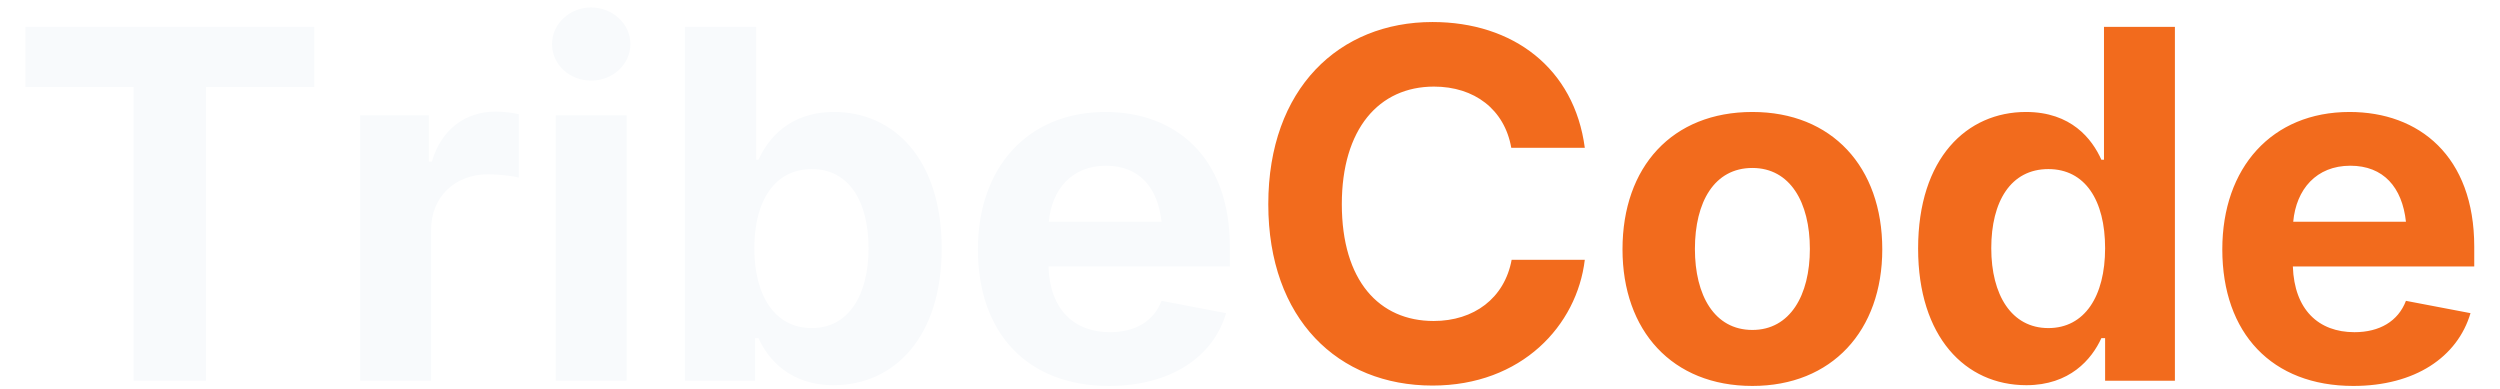
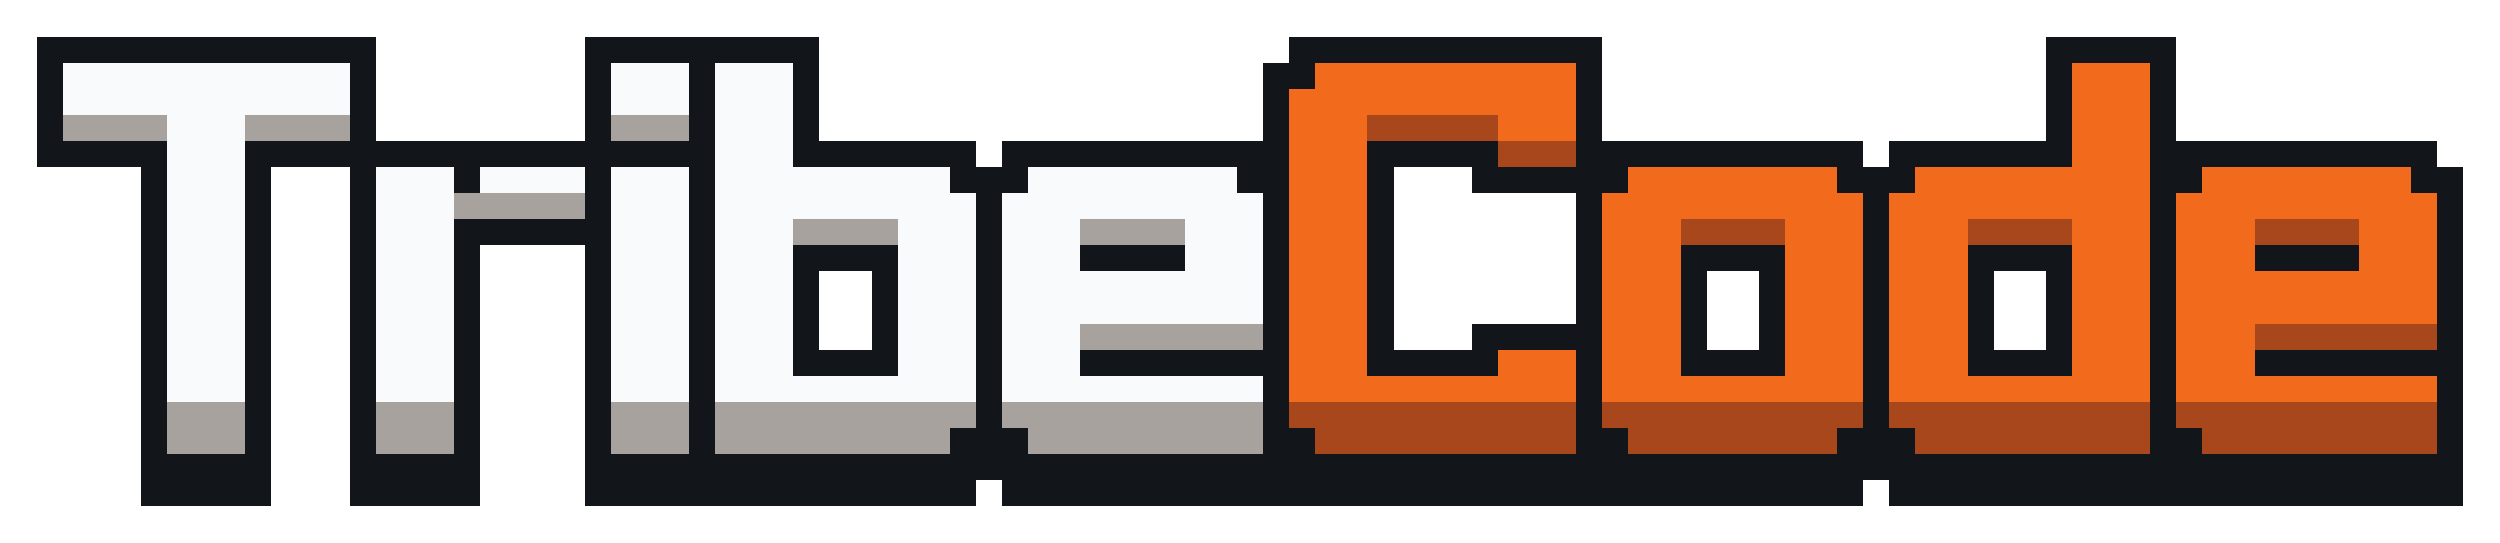
- <svg xmlns="http://www.w3.org/2000/svg" viewBox="-2 -2 669.8 104">
-   <path fill="#F8FAFC" d="M4.8 21.3H33.8V100H53.2V21.3H82.2V5.2H4.8ZM94.5 100H113.5V59.5C113.5 50.7 120 44.7 128.7 44.7C131.5 44.7 135.3 45.1 137 45.6V28.6C135.3 28.2 132.8 27.9 130.8 27.9C122.8 27.9 116.3 32.5 113.7 41.3H112.9V28.9H94.5ZM146.9 100H165.9V28.9H146.9ZM156.4 19.6C162.1 19.6 166.9 15.3 166.9 9.8C166.9 4.4 162.1 0 156.4 0C150.6 0 145.9 4.4 145.9 9.8C145.9 15.3 150.6 19.6 156.4 19.6ZM221.3 101.2C237.7 101.2 250.3 88.2 250.3 64.6C250.3 40.3 237.2 28 221.5 28C209.4 28 203.8 35.2 201.2 40.8H200.6V5.2H181.5V100H200.3V88.6H201.2C203.8 94.3 209.7 101.2 221.3 101.2ZM215.5 85.9C205.7 85.9 200.1 77.4 200.1 64.5C200.1 51.6 205.7 43.3 215.5 43.3C225.5 43.3 230.7 52 230.7 64.5C230.7 77 225.4 85.9 215.5 85.9ZM295.1 101.4C311.6 101.4 323 93.7 326.5 81.9L309.2 78.6C307.1 84.1 302.1 87 295.4 87C285.8 87 279.3 81 278.9 69.4H327.5V64.1C327.5 39.8 312.7 28 294.2 28C273.3 28 260 42.9 260 64.8C260 87.3 273.3 101.4 295.1 101.4ZM279 57.4C279.8 48.7 285.2 42.4 294.3 42.4C303.2 42.4 308.2 48.2 309.2 57.4Z" />
-   <path fill="#F26B1D" d="M381.8 101.3C405.7 101.3 420.5 85.2 422.6 67.6H403C401.1 77.9 392.9 84 382.1 84C367.5 84 357.5 73.2 357.5 52.7C357.5 32.6 367.4 21.2 382.2 21.2C393 21.2 401.1 27.3 402.9 37.6H422.6C419.8 16.3 403.4 3.9 381.8 3.9C356.8 3.9 337.8 21.7 337.8 52.7C337.8 83.5 356.5 101.3 381.8 101.3ZM467.5 101.4C488.8 101.4 502.3 86.6 502.3 64.8C502.3 42.7 488.8 28 467.5 28C446 28 432.7 42.7 432.7 64.8C432.7 86.6 446 101.4 467.5 101.4ZM467.5 86.4C457.3 86.4 452.1 77.1 452.1 64.7C452.1 52.1 457.3 43 467.5 43C477.6 43 482.9 52.2 482.9 64.7C482.9 77.1 477.6 86.4 467.5 86.4ZM540.9 101.2C552.5 101.2 558.4 94.3 561 88.6H562V100H580.7V5.2H561.7V40.8H561C558.5 35.2 552.9 28 540.8 28C525 28 511.9 40.3 511.9 64.6C511.9 88.2 524.5 101.2 540.9 101.2ZM546.8 85.9C536.9 85.9 531.5 77 531.5 64.5C531.5 52 536.7 43.3 546.8 43.3C556.6 43.3 562 51.6 562 64.5C562 77.4 556.5 85.9 546.8 85.9ZM628.5 101.4C645 101.4 656.4 93.7 659.9 81.9L642.6 78.6C640.5 84.1 635.5 87 628.8 87C619.2 87 612.7 81 612.3 69.4H660.9V64.1C660.9 39.8 646.1 28 627.5 28C606.7 28 593.4 42.9 593.4 64.8C593.4 87.3 606.7 101.4 628.5 101.4ZM612.4 57.4C613.2 48.7 618.6 42.4 627.7 42.4C636.6 42.4 641.6 48.2 642.6 57.4Z" />
+ <svg xmlns="http://www.w3.org/2000/svg" viewBox="-2 -2 479 104">
+   <g transform="scale(0.83333)" shape-rendering="crispEdges">
+     <g fill="#12151A">
+       <rect x="6" y="6" width="78" height="6" />
+       <rect x="132" y="6" width="54" height="6" />
+       <rect x="294" y="6" width="72" height="6" />
+       <rect x="468" y="6" width="30" height="6" />
+       <rect x="6" y="12" width="6" height="6" />
+       <rect x="78" y="12" width="6" height="6" />
+       <rect x="132" y="12" width="6" height="6" />
+       <rect x="156" y="12" width="6" height="6" />
+       <rect x="180" y="12" width="6" height="6" />
+       <rect x="288" y="12" width="12" height="6" />
+       <rect x="360" y="12" width="6" height="6" />
+       <rect x="468" y="12" width="6" height="6" />
+       <rect x="492" y="12" width="6" height="6" />
+       <rect x="6" y="18" width="6" height="6" />
+       <rect x="78" y="18" width="6" height="6" />
+       <rect x="132" y="18" width="6" height="6" />
+       <rect x="156" y="18" width="6" height="6" />
+       <rect x="180" y="18" width="6" height="6" />
+       <rect x="288" y="18" width="6" height="6" />
+       <rect x="360" y="18" width="6" height="6" />
+       <rect x="468" y="18" width="6" height="6" />
+       <rect x="492" y="18" width="6" height="6" />
+       <rect x="6" y="24" width="6" height="6" />
+       <rect x="78" y="24" width="6" height="6" />
+       <rect x="132" y="24" width="6" height="6" />
+       <rect x="156" y="24" width="6" height="6" />
+       <rect x="180" y="24" width="6" height="6" />
+       <rect x="288" y="24" width="6" height="6" />
+       <rect x="360" y="24" width="6" height="6" />
+       <rect x="468" y="24" width="6" height="6" />
+       <rect x="492" y="24" width="6" height="6" />
+       <rect x="6" y="30" width="30" height="6" />
+       <rect x="54" y="30" width="108" height="6" />
+       <rect x="180" y="30" width="42" height="6" />
+       <rect x="228" y="30" width="66" height="6" />
+       <rect x="312" y="30" width="30" height="6" />
+       <rect x="360" y="30" width="66" height="6" />
+       <rect x="432" y="30" width="42" height="6" />
+       <rect x="492" y="30" width="66" height="6" />
+       <rect x="30" y="36" width="6" height="6" />
+       <rect x="54" y="36" width="6" height="6" />
+       <rect x="78" y="36" width="6" height="6" />
+       <rect x="102" y="36" width="6" height="6" />
+       <rect x="132" y="36" width="6" height="6" />
+       <rect x="156" y="36" width="6" height="6" />
+       <rect x="216" y="36" width="18" height="6" />
+       <rect x="282" y="36" width="12" height="6" />
+       <rect x="312" y="36" width="6" height="6" />
+       <rect x="336" y="36" width="36" height="6" />
+       <rect x="420" y="36" width="18" height="6" />
+       <rect x="492" y="36" width="12" height="6" />
+       <rect x="552" y="36" width="12" height="6" />
+       <rect x="30" y="42" width="6" height="6" />
+       <rect x="54" y="42" width="6" height="6" />
+       <rect x="78" y="42" width="6" height="6" />
+       <rect x="132" y="42" width="6" height="6" />
+       <rect x="156" y="42" width="6" height="6" />
+       <rect x="222" y="42" width="6" height="6" />
+       <rect x="288" y="42" width="6" height="6" />
+       <rect x="312" y="42" width="6" height="6" />
+       <rect x="360" y="42" width="6" height="6" />
+       <rect x="426" y="42" width="6" height="6" />
+       <rect x="492" y="42" width="6" height="6" />
+       <rect x="558" y="42" width="6" height="6" />
+       <rect x="30" y="48" width="6" height="6" />
+       <rect x="54" y="48" width="6" height="6" />
+       <rect x="78" y="48" width="6" height="6" />
+       <rect x="102" y="48" width="36" height="6" />
+       <rect x="156" y="48" width="6" height="6" />
+       <rect x="222" y="48" width="6" height="6" />
+       <rect x="288" y="48" width="6" height="6" />
+       <rect x="312" y="48" width="6" height="6" />
+       <rect x="360" y="48" width="6" height="6" />
+       <rect x="426" y="48" width="6" height="6" />
+       <rect x="492" y="48" width="6" height="6" />
+       <rect x="558" y="48" width="6" height="6" />
+       <rect x="30" y="54" width="6" height="6" />
+       <rect x="54" y="54" width="6" height="6" />
+       <rect x="78" y="54" width="6" height="6" />
+       <rect x="102" y="54" width="6" height="6" />
+       <rect x="132" y="54" width="6" height="6" />
+       <rect x="156" y="54" width="6" height="6" />
+       <rect x="180" y="54" width="24" height="6" />
+       <rect x="222" y="54" width="6" height="6" />
+       <rect x="246" y="54" width="24" height="6" />
+       <rect x="288" y="54" width="6" height="6" />
+       <rect x="312" y="54" width="6" height="6" />
+       <rect x="360" y="54" width="6" height="6" />
+       <rect x="384" y="54" width="24" height="6" />
+       <rect x="426" y="54" width="6" height="6" />
+       <rect x="450" y="54" width="24" height="6" />
+       <rect x="492" y="54" width="6" height="6" />
+       <rect x="516" y="54" width="24" height="6" />
+       <rect x="558" y="54" width="6" height="6" />
+       <rect x="30" y="60" width="6" height="6" />
+       <rect x="54" y="60" width="6" height="6" />
+       <rect x="78" y="60" width="6" height="6" />
+       <rect x="102" y="60" width="6" height="6" />
+       <rect x="132" y="60" width="6" height="6" />
+       <rect x="156" y="60" width="6" height="6" />
+       <rect x="180" y="60" width="6" height="6" />
+       <rect x="198" y="60" width="6" height="6" />
+       <rect x="222" y="60" width="6" height="6" />
+       <rect x="288" y="60" width="6" height="6" />
+       <rect x="312" y="60" width="6" height="6" />
+       <rect x="360" y="60" width="6" height="6" />
+       <rect x="384" y="60" width="6" height="6" />
+       <rect x="402" y="60" width="6" height="6" />
+       <rect x="426" y="60" width="6" height="6" />
+       <rect x="450" y="60" width="6" height="6" />
+       <rect x="468" y="60" width="6" height="6" />
+       <rect x="492" y="60" width="6" height="6" />
+       <rect x="558" y="60" width="6" height="6" />
+       <rect x="30" y="66" width="6" height="6" />
+       <rect x="54" y="66" width="6" height="6" />
+       <rect x="78" y="66" width="6" height="6" />
+       <rect x="102" y="66" width="6" height="6" />
+       <rect x="132" y="66" width="6" height="6" />
+       <rect x="156" y="66" width="6" height="6" />
+       <rect x="180" y="66" width="6" height="6" />
+       <rect x="198" y="66" width="6" height="6" />
+       <rect x="222" y="66" width="6" height="6" />
+       <rect x="288" y="66" width="6" height="6" />
+       <rect x="312" y="66" width="6" height="6" />
+       <rect x="360" y="66" width="6" height="6" />
+       <rect x="384" y="66" width="6" height="6" />
+       <rect x="402" y="66" width="6" height="6" />
+       <rect x="426" y="66" width="6" height="6" />
+       <rect x="450" y="66" width="6" height="6" />
+       <rect x="468" y="66" width="6" height="6" />
+       <rect x="492" y="66" width="6" height="6" />
+       <rect x="558" y="66" width="6" height="6" />
+       <rect x="30" y="72" width="6" height="6" />
+       <rect x="54" y="72" width="6" height="6" />
+       <rect x="78" y="72" width="6" height="6" />
+       <rect x="102" y="72" width="6" height="6" />
+       <rect x="132" y="72" width="6" height="6" />
+       <rect x="156" y="72" width="6" height="6" />
+       <rect x="180" y="72" width="6" height="6" />
+       <rect x="198" y="72" width="6" height="6" />
+       <rect x="222" y="72" width="6" height="6" />
+       <rect x="288" y="72" width="6" height="6" />
+       <rect x="312" y="72" width="6" height="6" />
+       <rect x="336" y="72" width="30" height="6" />
+       <rect x="384" y="72" width="6" height="6" />
+       <rect x="402" y="72" width="6" height="6" />
+       <rect x="426" y="72" width="6" height="6" />
+       <rect x="450" y="72" width="6" height="6" />
+       <rect x="468" y="72" width="6" height="6" />
+       <rect x="492" y="72" width="6" height="6" />
+       <rect x="558" y="72" width="6" height="6" />
+       <rect x="30" y="78" width="6" height="6" />
+       <rect x="54" y="78" width="6" height="6" />
+       <rect x="78" y="78" width="6" height="6" />
+       <rect x="102" y="78" width="6" height="6" />
+       <rect x="132" y="78" width="6" height="6" />
+       <rect x="156" y="78" width="6" height="6" />
+       <rect x="180" y="78" width="24" height="6" />
+       <rect x="222" y="78" width="6" height="6" />
+       <rect x="246" y="78" width="48" height="6" />
+       <rect x="312" y="78" width="30" height="6" />
+       <rect x="360" y="78" width="6" height="6" />
+       <rect x="384" y="78" width="24" height="6" />
+       <rect x="426" y="78" width="6" height="6" />
+       <rect x="450" y="78" width="24" height="6" />
+       <rect x="492" y="78" width="6" height="6" />
+       <rect x="516" y="78" width="48" height="6" />
+       <rect x="30" y="84" width="6" height="6" />
+       <rect x="54" y="84" width="6" height="6" />
+       <rect x="78" y="84" width="6" height="6" />
+       <rect x="102" y="84" width="6" height="6" />
+       <rect x="132" y="84" width="6" height="6" />
+       <rect x="156" y="84" width="6" height="6" />
+       <rect x="222" y="84" width="6" height="6" />
+       <rect x="288" y="84" width="6" height="6" />
+       <rect x="360" y="84" width="6" height="6" />
+       <rect x="426" y="84" width="6" height="6" />
+       <rect x="492" y="84" width="6" height="6" />
+       <rect x="558" y="84" width="6" height="6" />
+       <rect x="30" y="90" width="6" height="6" />
+       <rect x="54" y="90" width="6" height="6" />
+       <rect x="78" y="90" width="6" height="6" />
+       <rect x="102" y="90" width="6" height="6" />
+       <rect x="132" y="90" width="6" height="6" />
+       <rect x="156" y="90" width="6" height="6" />
+       <rect x="222" y="90" width="6" height="6" />
+       <rect x="288" y="90" width="6" height="6" />
+       <rect x="360" y="90" width="6" height="6" />
+       <rect x="426" y="90" width="6" height="6" />
+       <rect x="492" y="90" width="6" height="6" />
+       <rect x="558" y="90" width="6" height="6" />
+       <rect x="30" y="96" width="6" height="6" />
+       <rect x="54" y="96" width="6" height="6" />
+       <rect x="78" y="96" width="6" height="6" />
+       <rect x="102" y="96" width="6" height="6" />
+       <rect x="132" y="96" width="6" height="6" />
+       <rect x="156" y="96" width="6" height="6" />
+       <rect x="216" y="96" width="18" height="6" />
+       <rect x="288" y="96" width="12" height="6" />
+       <rect x="360" y="96" width="12" height="6" />
+       <rect x="420" y="96" width="18" height="6" />
+       <rect x="492" y="96" width="12" height="6" />
+       <rect x="558" y="96" width="6" height="6" />
+       <rect x="30" y="102" width="30" height="6" />
+       <rect x="78" y="102" width="30" height="6" />
+       <rect x="132" y="102" width="432" height="6" />
+       <rect x="30" y="108" width="30" height="6" />
+       <rect x="78" y="108" width="30" height="6" />
+       <rect x="132" y="108" width="90" height="6" />
+       <rect x="228" y="108" width="198" height="6" />
+       <rect x="432" y="108" width="132" height="6" />
+     </g>
+     <g fill="#F8FAFC">
+       <rect x="12" y="12" width="66" height="6" />
+       <rect x="138" y="12" width="18" height="6" />
+       <rect x="162" y="12" width="18" height="6" />
+       <rect x="12" y="18" width="66" height="6" />
+       <rect x="138" y="18" width="18" height="6" />
+       <rect x="162" y="18" width="18" height="6" />
+       <rect x="36" y="24" width="18" height="6" />
+       <rect x="162" y="24" width="18" height="6" />
+       <rect x="36" y="30" width="18" height="6" />
+       <rect x="162" y="30" width="18" height="6" />
+       <rect x="36" y="36" width="18" height="6" />
+       <rect x="84" y="36" width="18" height="6" />
+       <rect x="108" y="36" width="24" height="6" />
+       <rect x="138" y="36" width="18" height="6" />
+       <rect x="162" y="36" width="54" height="6" />
+       <rect x="234" y="36" width="48" height="6" />
+       <rect x="36" y="42" width="18" height="6" />
+       <rect x="84" y="42" width="18" height="6" />
+       <rect x="138" y="42" width="18" height="6" />
+       <rect x="162" y="42" width="60" height="6" />
+       <rect x="228" y="42" width="60" height="6" />
+       <rect x="36" y="48" width="18" height="6" />
+       <rect x="84" y="48" width="18" height="6" />
+       <rect x="138" y="48" width="18" height="6" />
+       <rect x="162" y="48" width="18" height="6" />
+       <rect x="204" y="48" width="18" height="6" />
+       <rect x="228" y="48" width="18" height="6" />
+       <rect x="270" y="48" width="18" height="6" />
+       <rect x="36" y="54" width="18" height="6" />
+       <rect x="84" y="54" width="18" height="6" />
+       <rect x="138" y="54" width="18" height="6" />
+       <rect x="162" y="54" width="18" height="6" />
+       <rect x="204" y="54" width="18" height="6" />
+       <rect x="228" y="54" width="18" height="6" />
+       <rect x="270" y="54" width="18" height="6" />
+       <rect x="36" y="60" width="18" height="6" />
+       <rect x="84" y="60" width="18" height="6" />
+       <rect x="138" y="60" width="18" height="6" />
+       <rect x="162" y="60" width="18" height="6" />
+       <rect x="204" y="60" width="18" height="6" />
+       <rect x="228" y="60" width="60" height="6" />
+       <rect x="36" y="66" width="18" height="6" />
+       <rect x="84" y="66" width="18" height="6" />
+       <rect x="138" y="66" width="18" height="6" />
+       <rect x="162" y="66" width="18" height="6" />
+       <rect x="204" y="66" width="18" height="6" />
+       <rect x="228" y="66" width="60" height="6" />
+       <rect x="36" y="72" width="18" height="6" />
+       <rect x="84" y="72" width="18" height="6" />
+       <rect x="138" y="72" width="18" height="6" />
+       <rect x="162" y="72" width="18" height="6" />
+       <rect x="204" y="72" width="18" height="6" />
+       <rect x="228" y="72" width="18" height="6" />
+       <rect x="36" y="78" width="18" height="6" />
+       <rect x="84" y="78" width="18" height="6" />
+       <rect x="138" y="78" width="18" height="6" />
+       <rect x="162" y="78" width="18" height="6" />
+       <rect x="204" y="78" width="18" height="6" />
+       <rect x="228" y="78" width="18" height="6" />
+       <rect x="36" y="84" width="18" height="6" />
+       <rect x="84" y="84" width="18" height="6" />
+       <rect x="138" y="84" width="18" height="6" />
+       <rect x="162" y="84" width="60" height="6" />
+       <rect x="228" y="84" width="60" height="6" />
+     </g>
+     <g fill="#A8A29E">
+       <rect x="12" y="24" width="24" height="6" />
+       <rect x="54" y="24" width="24" height="6" />
+       <rect x="138" y="24" width="18" height="6" />
+       <rect x="102" y="42" width="30" height="6" />
+       <rect x="180" y="48" width="24" height="6" />
+       <rect x="246" y="48" width="24" height="6" />
+       <rect x="246" y="72" width="42" height="6" />
+       <rect x="36" y="90" width="18" height="6" />
+       <rect x="84" y="90" width="18" height="6" />
+       <rect x="138" y="90" width="18" height="6" />
+       <rect x="162" y="90" width="60" height="6" />
+       <rect x="228" y="90" width="60" height="6" />
+       <rect x="36" y="96" width="18" height="6" />
+       <rect x="84" y="96" width="18" height="6" />
+       <rect x="138" y="96" width="18" height="6" />
+       <rect x="162" y="96" width="54" height="6" />
+       <rect x="234" y="96" width="54" height="6" />
+     </g>
+     <g fill="#F26B1D">
+       <rect x="300" y="12" width="60" height="6" />
+       <rect x="474" y="12" width="18" height="6" />
+       <rect x="294" y="18" width="66" height="6" />
+       <rect x="474" y="18" width="18" height="6" />
+       <rect x="294" y="24" width="18" height="6" />
+       <rect x="342" y="24" width="18" height="6" />
+       <rect x="474" y="24" width="18" height="6" />
+       <rect x="294" y="30" width="18" height="6" />
+       <rect x="474" y="30" width="18" height="6" />
+       <rect x="294" y="36" width="18" height="6" />
+       <rect x="372" y="36" width="48" height="6" />
+       <rect x="438" y="36" width="54" height="6" />
+       <rect x="504" y="36" width="48" height="6" />
+       <rect x="294" y="42" width="18" height="6" />
+       <rect x="366" y="42" width="60" height="6" />
+       <rect x="432" y="42" width="60" height="6" />
+       <rect x="498" y="42" width="60" height="6" />
+       <rect x="294" y="48" width="18" height="6" />
+       <rect x="366" y="48" width="18" height="6" />
+       <rect x="408" y="48" width="18" height="6" />
+       <rect x="432" y="48" width="18" height="6" />
+       <rect x="474" y="48" width="18" height="6" />
+       <rect x="498" y="48" width="18" height="6" />
+       <rect x="540" y="48" width="18" height="6" />
+       <rect x="294" y="54" width="18" height="6" />
+       <rect x="366" y="54" width="18" height="6" />
+       <rect x="408" y="54" width="18" height="6" />
+       <rect x="432" y="54" width="18" height="6" />
+       <rect x="474" y="54" width="18" height="6" />
+       <rect x="498" y="54" width="18" height="6" />
+       <rect x="540" y="54" width="18" height="6" />
+       <rect x="294" y="60" width="18" height="6" />
+       <rect x="366" y="60" width="18" height="6" />
+       <rect x="408" y="60" width="18" height="6" />
+       <rect x="432" y="60" width="18" height="6" />
+       <rect x="474" y="60" width="18" height="6" />
+       <rect x="498" y="60" width="60" height="6" />
+       <rect x="294" y="66" width="18" height="6" />
+       <rect x="366" y="66" width="18" height="6" />
+       <rect x="408" y="66" width="18" height="6" />
+       <rect x="432" y="66" width="18" height="6" />
+       <rect x="474" y="66" width="18" height="6" />
+       <rect x="498" y="66" width="60" height="6" />
+       <rect x="294" y="72" width="18" height="6" />
+       <rect x="366" y="72" width="18" height="6" />
+       <rect x="408" y="72" width="18" height="6" />
+       <rect x="432" y="72" width="18" height="6" />
+       <rect x="474" y="72" width="18" height="6" />
+       <rect x="498" y="72" width="18" height="6" />
+       <rect x="294" y="78" width="18" height="6" />
+       <rect x="342" y="78" width="18" height="6" />
+       <rect x="366" y="78" width="18" height="6" />
+       <rect x="408" y="78" width="18" height="6" />
+       <rect x="432" y="78" width="18" height="6" />
+       <rect x="474" y="78" width="18" height="6" />
+       <rect x="498" y="78" width="18" height="6" />
+       <rect x="294" y="84" width="66" height="6" />
+       <rect x="366" y="84" width="60" height="6" />
+       <rect x="432" y="84" width="60" height="6" />
+       <rect x="498" y="84" width="60" height="6" />
+     </g>
+     <g fill="#A8471B">
+       <rect x="312" y="24" width="30" height="6" />
+       <rect x="342" y="30" width="18" height="6" />
+       <rect x="384" y="48" width="24" height="6" />
+       <rect x="450" y="48" width="24" height="6" />
+       <rect x="516" y="48" width="24" height="6" />
+       <rect x="516" y="72" width="42" height="6" />
+       <rect x="294" y="90" width="66" height="6" />
+       <rect x="366" y="90" width="60" height="6" />
+       <rect x="432" y="90" width="60" height="6" />
+       <rect x="498" y="90" width="60" height="6" />
+       <rect x="300" y="96" width="60" height="6" />
+       <rect x="372" y="96" width="48" height="6" />
+       <rect x="438" y="96" width="54" height="6" />
+       <rect x="504" y="96" width="54" height="6" />
+     </g>
+   </g>
</svg>
